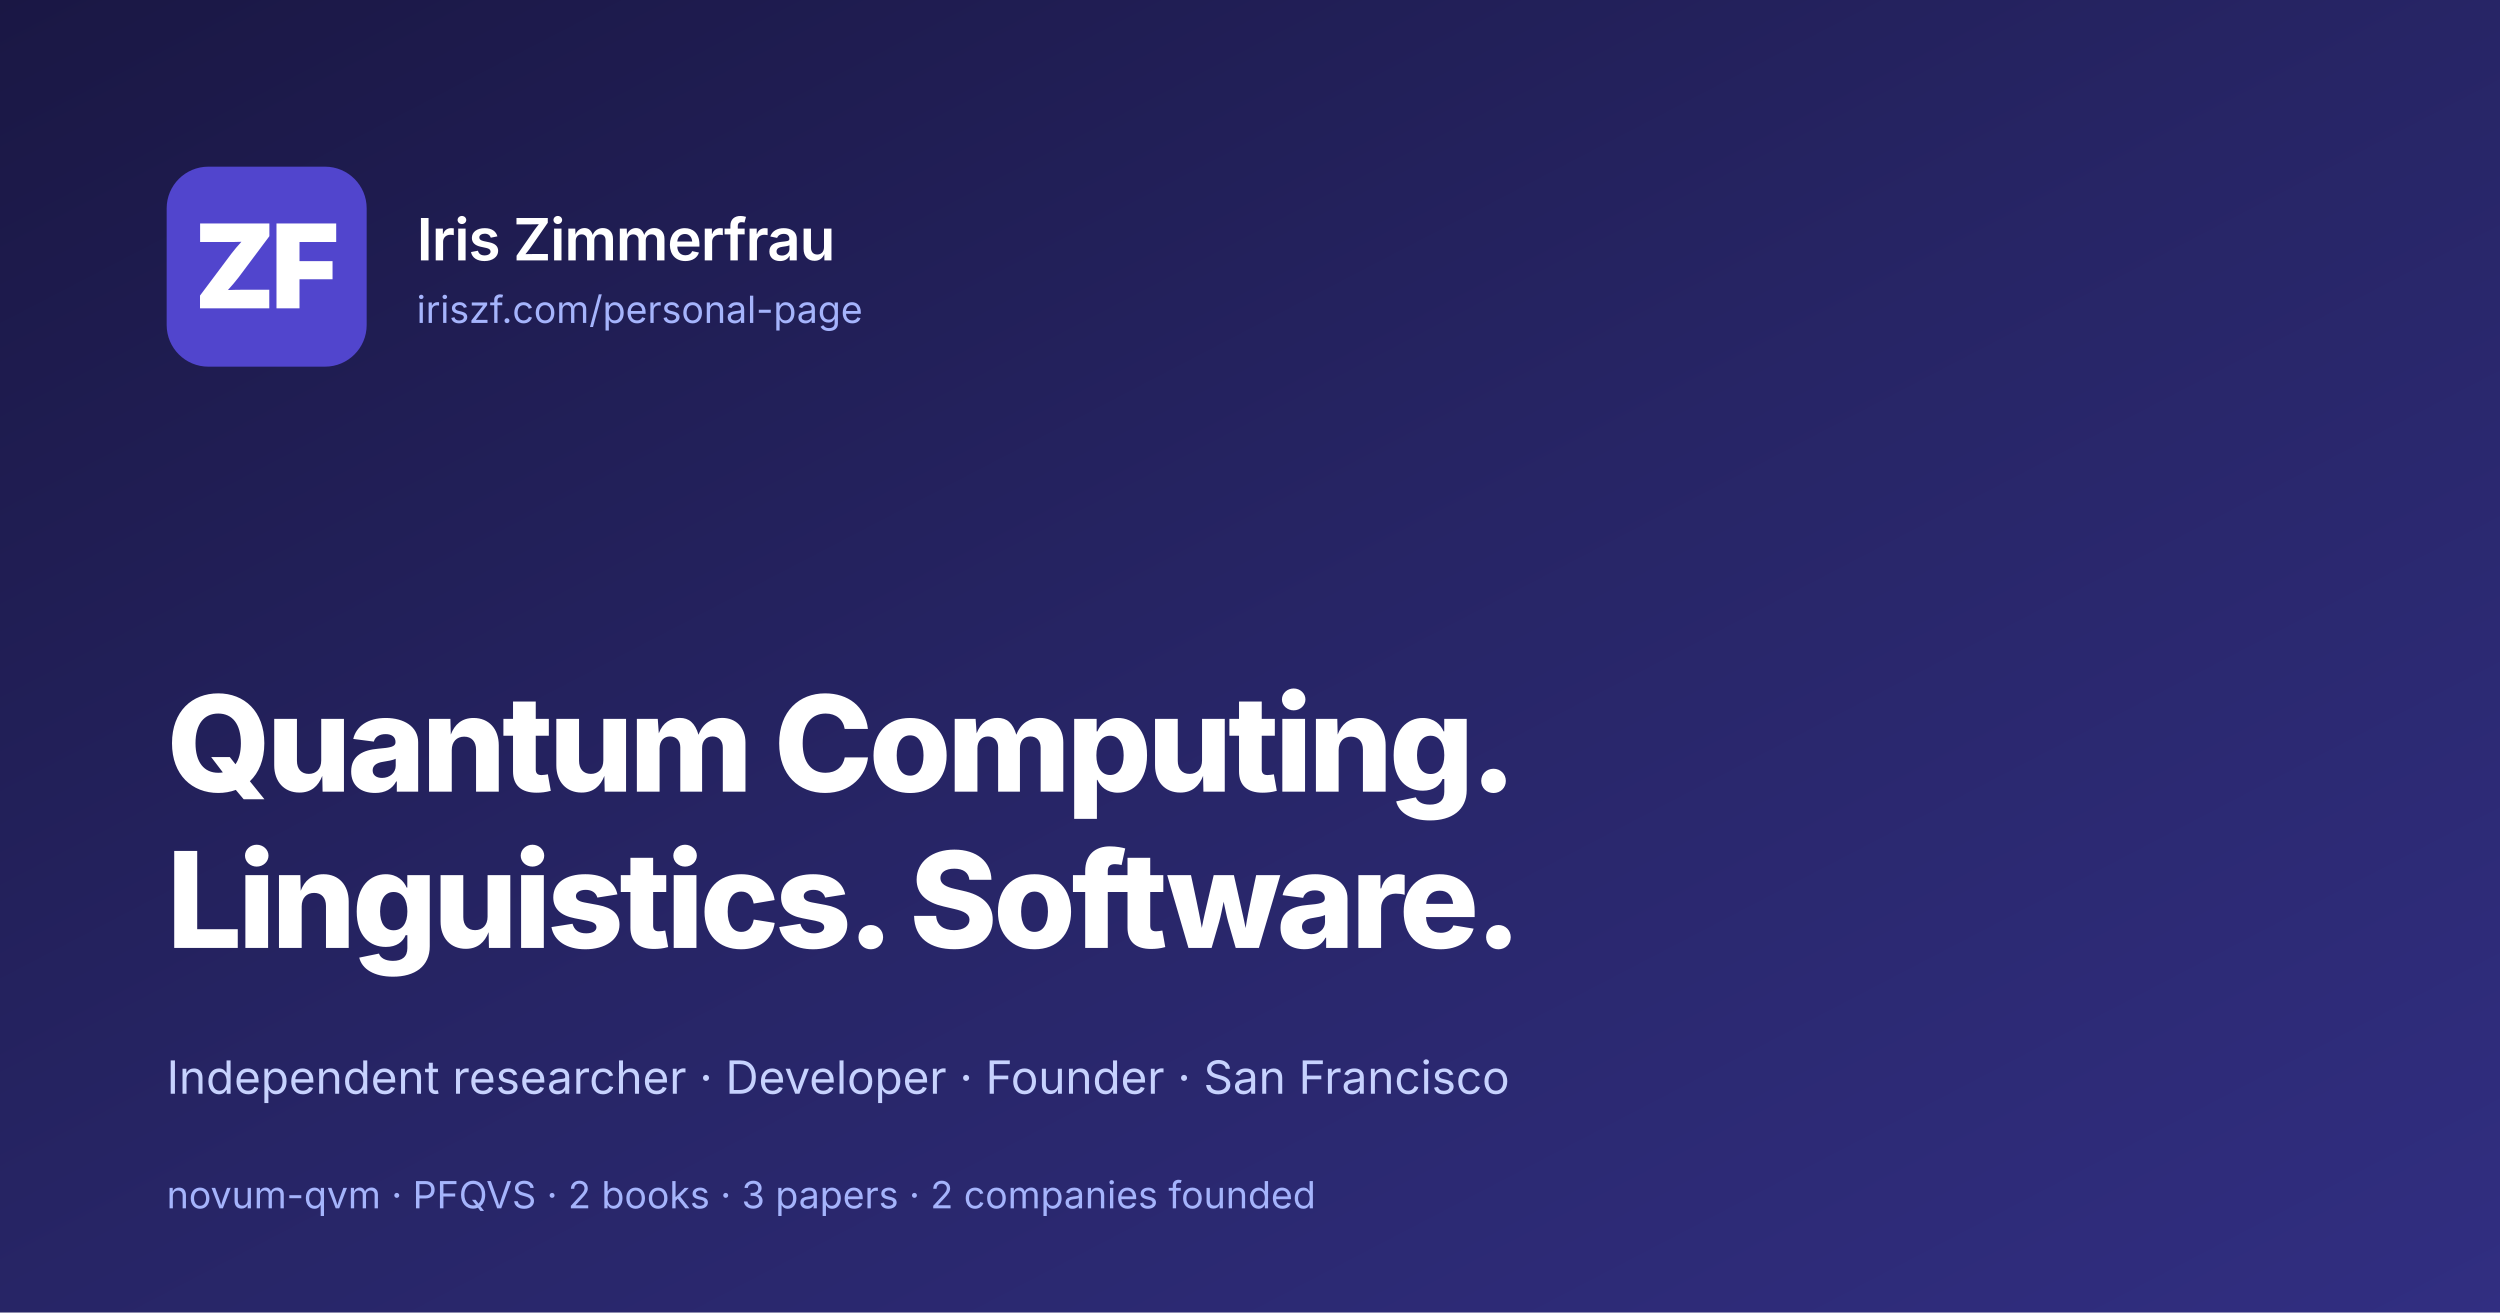
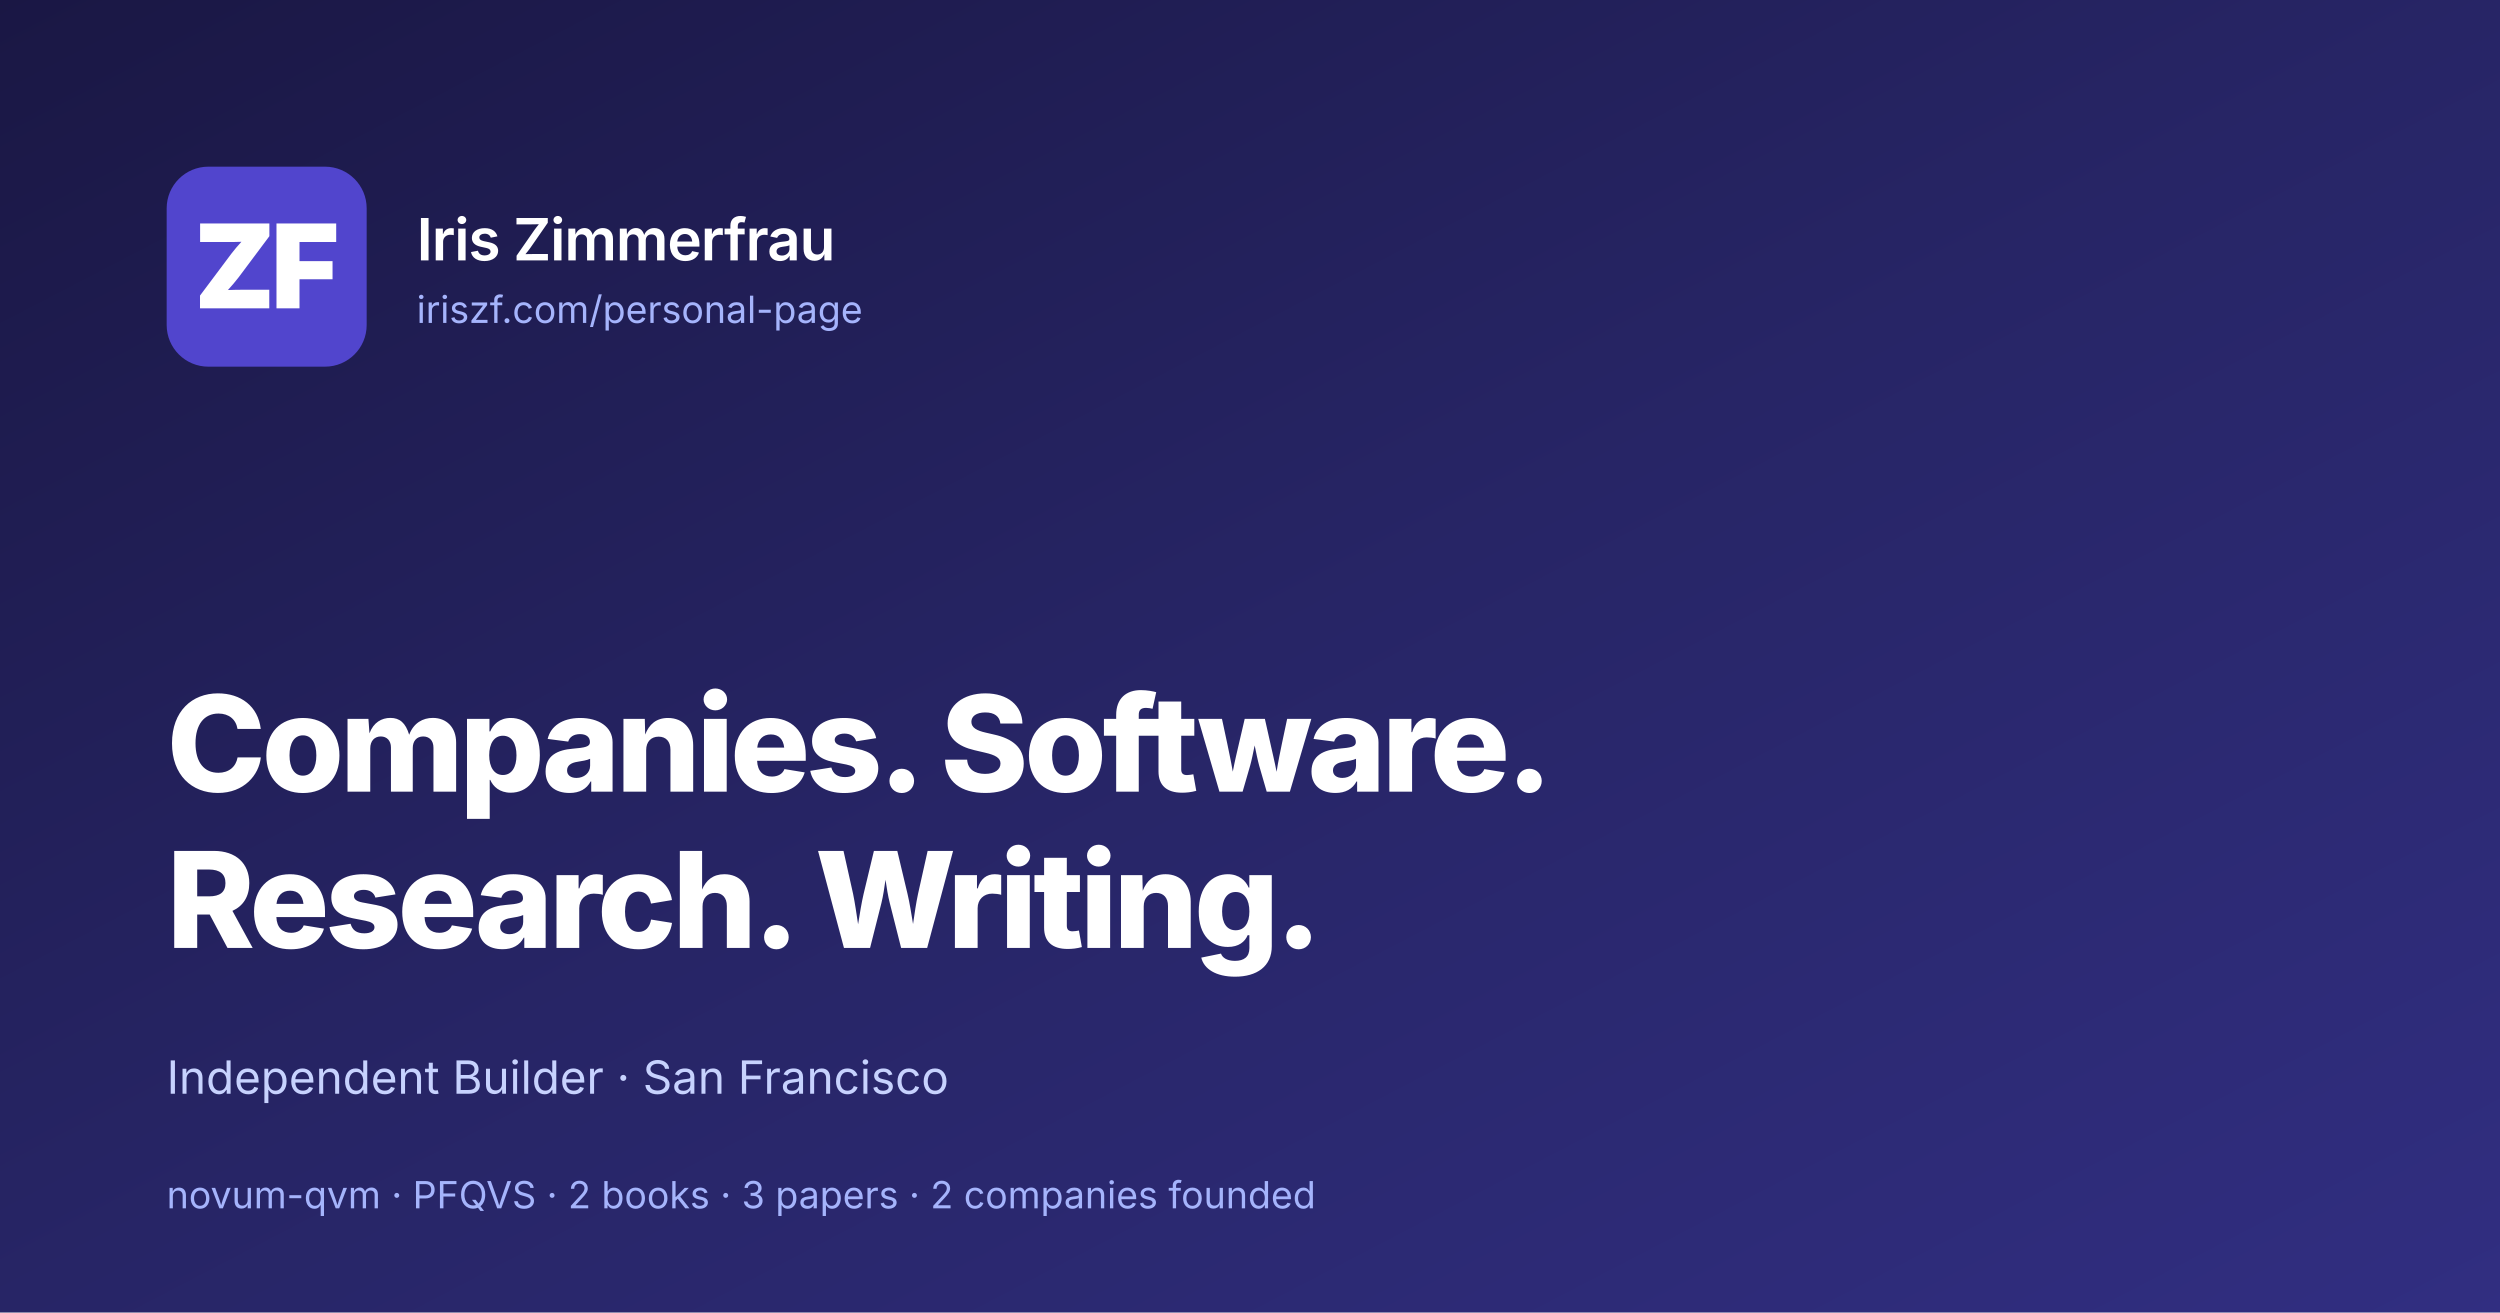
<svg xmlns="http://www.w3.org/2000/svg" viewBox="0 0 1200 630" role="img" aria-label="Iris Zimmerfrau — Quantum Computing Researcher, Developer, and Founder">
  <defs>
    <linearGradient id="bg" x1="0" y1="0" x2="1" y2="1">
      <stop offset="0" stop-color="#1a1744" />
      <stop offset="0.5" stop-color="#272566" />
      <stop offset="1" stop-color="#312e81" />
    </linearGradient>
  </defs>
  <rect width="1200" height="630" fill="url(#bg)" />
  <g transform="translate(80,80)">
    <rect width="96" height="96" rx="20" fill="#5145CD" />
    <text x="48" y="68" font-family="Inter, 'Helvetica Neue', Arial, sans-serif" font-size="56" font-weight="900" fill="#FFFFFF" text-anchor="middle" letter-spacing="-2">ZF</text>
  </g>
  <text x="200" y="125" font-family="Inter, 'Helvetica Neue', Arial, sans-serif" font-size="28" font-weight="600" fill="#FFFFFF" letter-spacing="-0.5">Iris Zimmerfrau</text>
  <text x="200" y="155" font-family="Inter, 'Helvetica Neue', Arial, sans-serif" font-size="18" fill="#a5b4fc">iriszf.com/personal-page</text>
-   <text x="80" y="380" font-family="Inter, 'Helvetica Neue', Arial, sans-serif" font-size="64" font-weight="800" fill="#FFFFFF" letter-spacing="-2">Quantum Computing.</text>
-   <text x="80" y="455" font-family="Inter, 'Helvetica Neue', Arial, sans-serif" font-size="64" font-weight="800" fill="#FFFFFF" letter-spacing="-2">Linguistics. Software.</text>
-   <text x="80" y="525" font-family="Inter, 'Helvetica Neue', Arial, sans-serif" font-size="22" fill="#c7d2fe">Independent researcher · Developer · Founder · San Francisco</text>
+   <text x="80" y="380" font-family="Inter, 'Helvetica Neue', Arial, sans-serif" font-size="64" font-weight="800" fill="#FFFFFF" letter-spacing="-2">Companies. Software.</text>
+   <text x="80" y="455" font-family="Inter, 'Helvetica Neue', Arial, sans-serif" font-size="64" font-weight="800" fill="#FFFFFF" letter-spacing="-2">Research. Writing.</text>
+   <text x="80" y="525" font-family="Inter, 'Helvetica Neue', Arial, sans-serif" font-size="22" fill="#c7d2fe">Independent Builder · San Francisco</text>
  <text x="80" y="580" font-family="Inter, 'Helvetica Neue', Arial, sans-serif" font-size="18" fill="#a5b4fc">novum-qvm · PFQVS · 2 books · 3 papers · 2 companies founded</text>
</svg>
